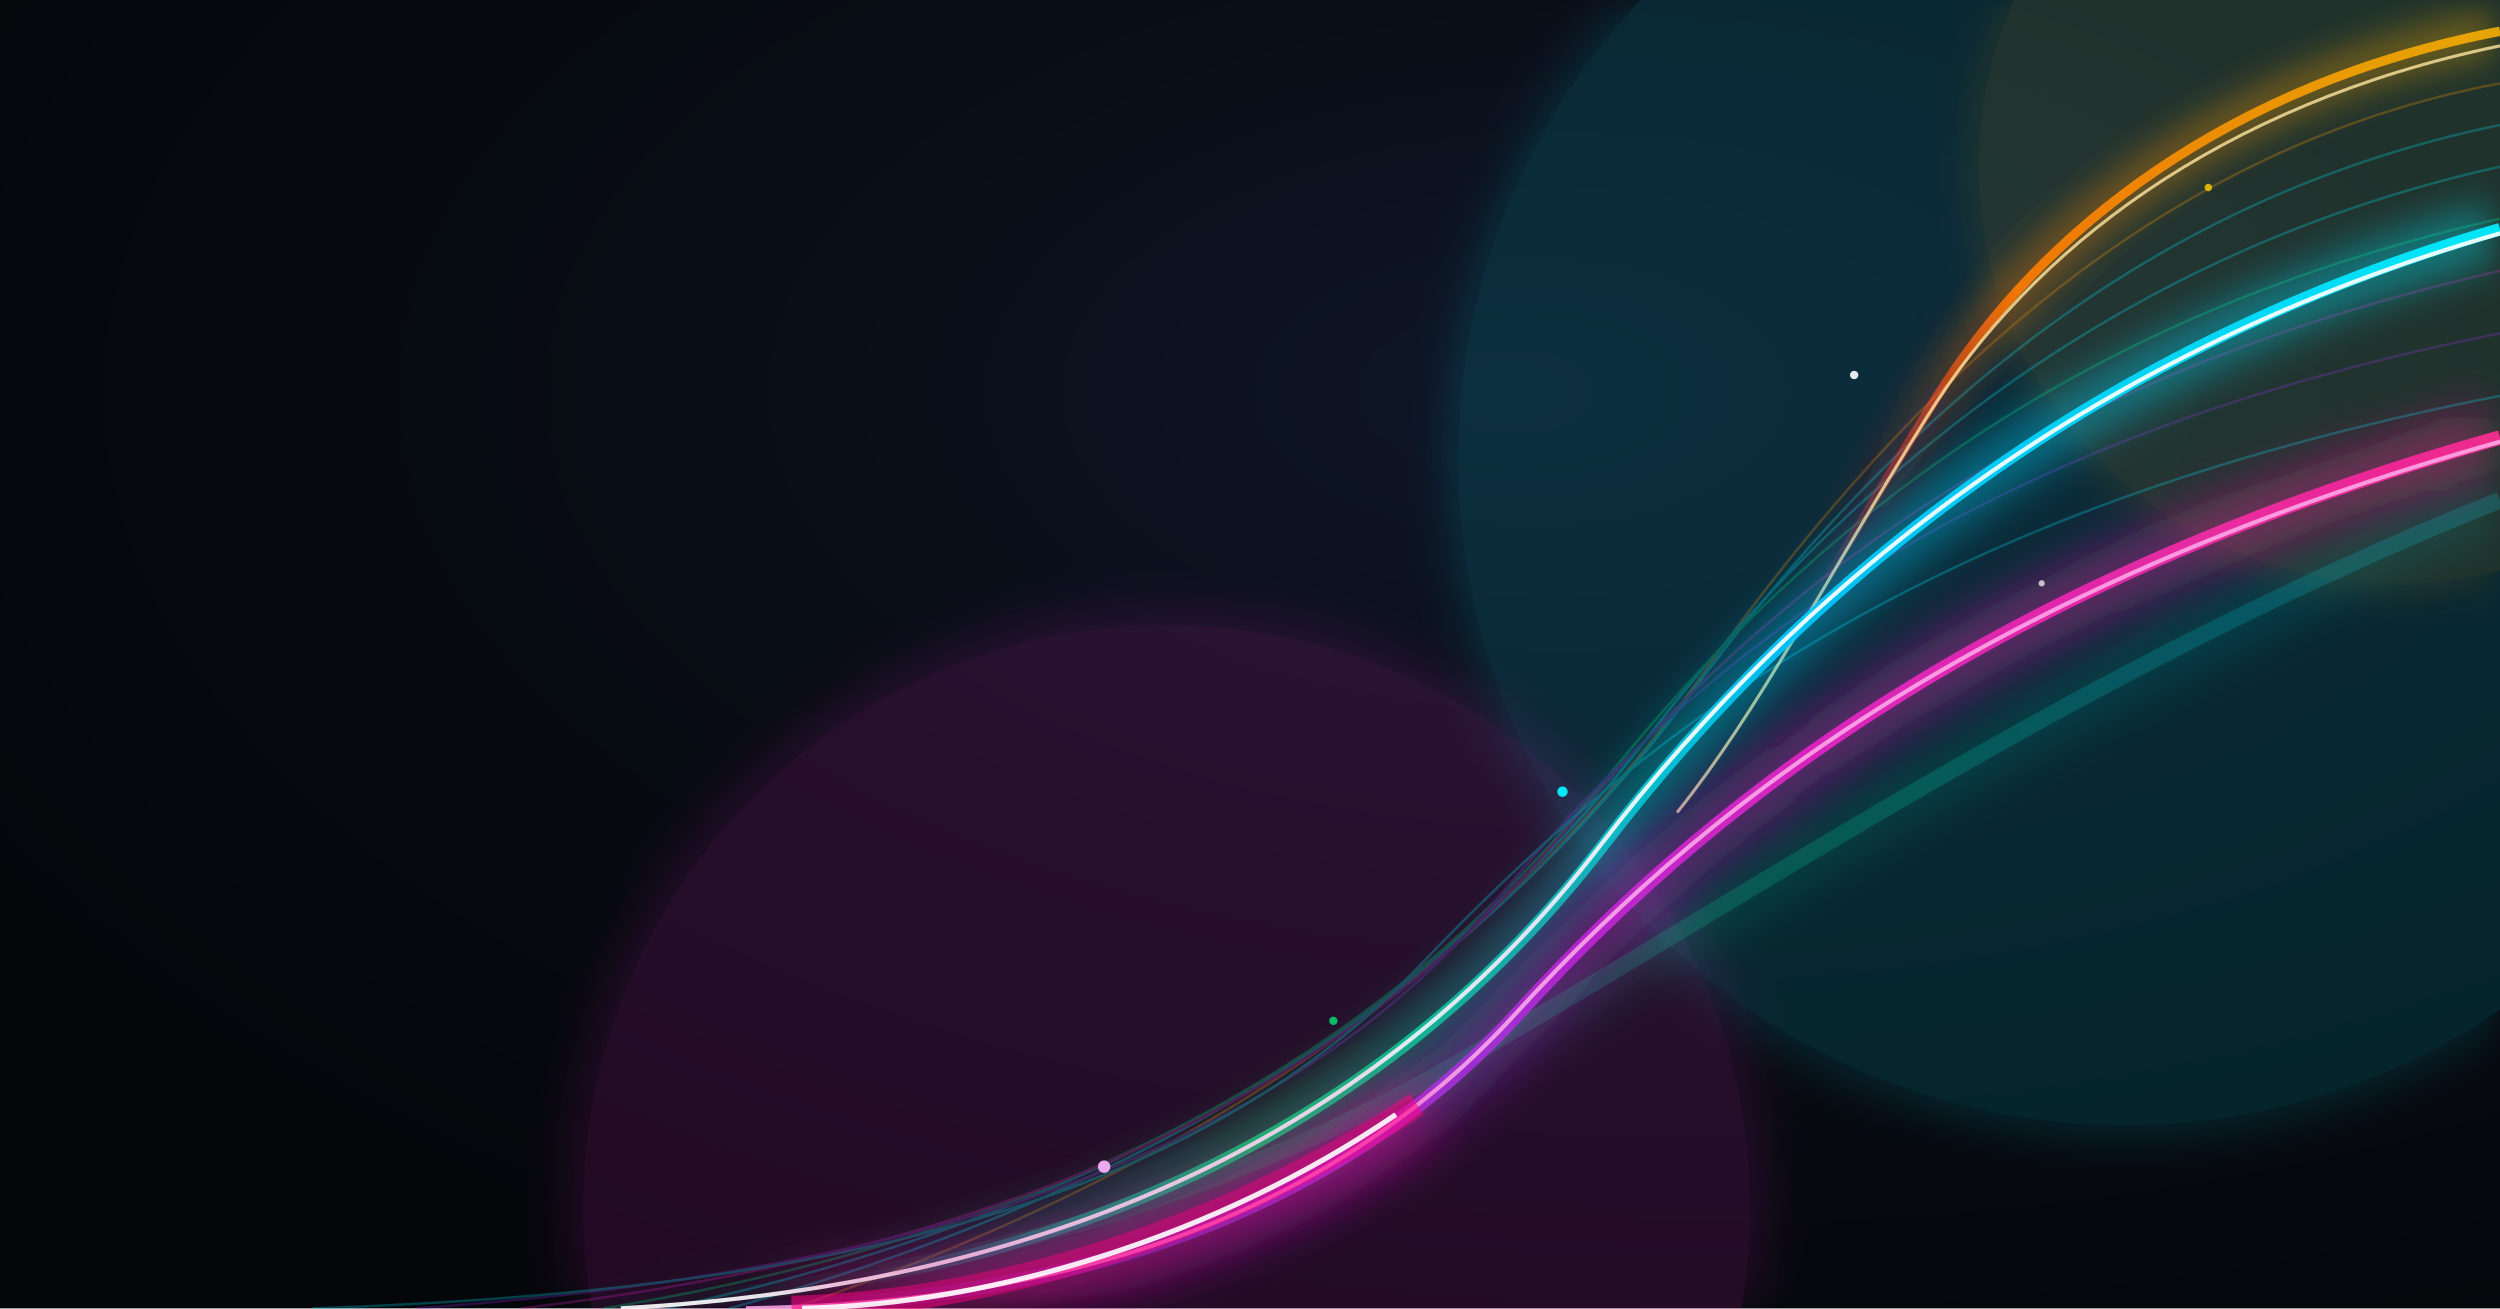
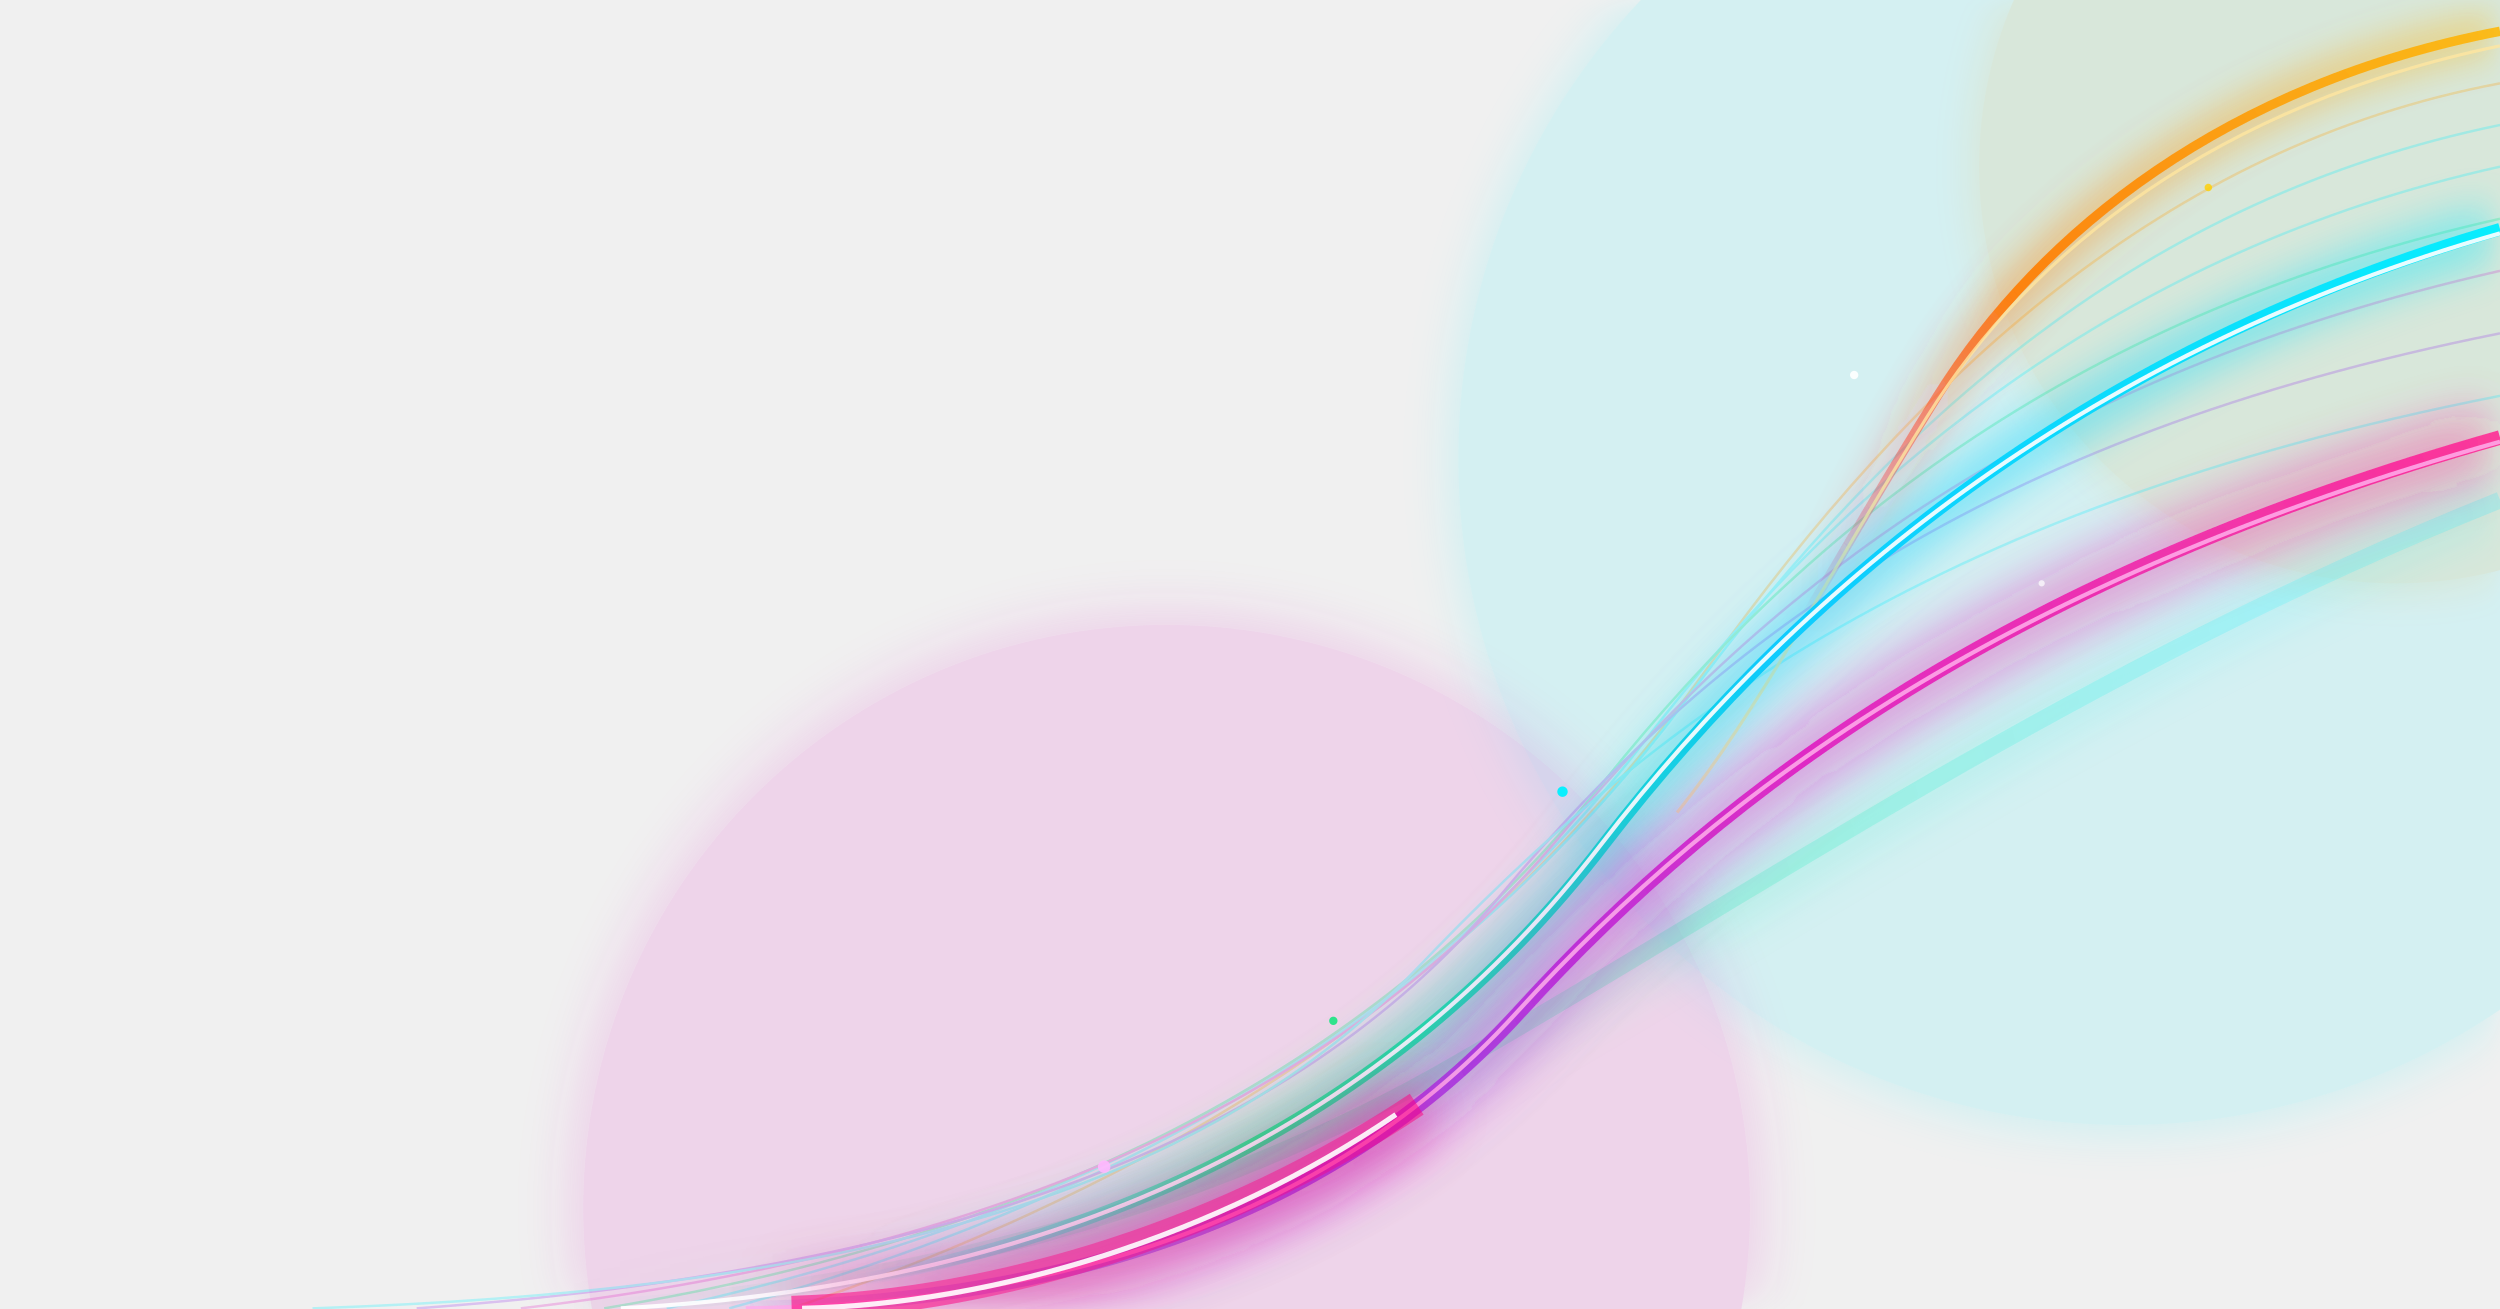
<svg xmlns="http://www.w3.org/2000/svg" width="1200" height="628" viewBox="0 0 1200 628" fill="none">
  <defs>
    <radialGradient id="bgGlow" cx="70%" cy="30%" r="80%" fx="60%" fy="30%">
      <stop offset="0%" stop-color="#0e1526" />
      <stop offset="50%" stop-color="#080c14" />
      <stop offset="100%" stop-color="#04060a" />
    </radialGradient>
    <filter id="glowCyan" x="-30%" y="-30%" width="160%" height="160%">
      <feGaussianBlur stdDeviation="12" result="blur1" />
      <feGaussianBlur stdDeviation="4" result="blur2" />
      <feMerge>
        <feMergeNode in="blur1" />
        <feMergeNode in="blur2" />
        <feMergeNode in="SourceGraphic" />
      </feMerge>
    </filter>
    <filter id="glowMagenta" x="-30%" y="-30%" width="160%" height="160%">
      <feGaussianBlur stdDeviation="14" result="blur1" />
      <feGaussianBlur stdDeviation="5" result="blur2" />
      <feMerge>
        <feMergeNode in="blur1" />
        <feMergeNode in="blur2" />
        <feMergeNode in="SourceGraphic" />
      </feMerge>
    </filter>
    <filter id="glowAmber" x="-30%" y="-30%" width="160%" height="160%">
      <feGaussianBlur stdDeviation="10" result="blur1" />
      <feGaussianBlur stdDeviation="3" result="blur2" />
      <feMerge>
        <feMergeNode in="blur1" />
        <feMergeNode in="blur2" />
        <feMergeNode in="SourceGraphic" />
      </feMerge>
    </filter>
    <linearGradient id="cyanRibbonGrad" x1="1200" y1="50" x2="400" y2="600" gradientUnits="userSpaceOnUse">
      <stop offset="0%" stop-color="#00F0FF" stop-opacity="0.95" />
      <stop offset="45%" stop-color="#00C8FF" stop-opacity="0.9" />
      <stop offset="80%" stop-color="#00E676" stop-opacity="0.75" />
      <stop offset="100%" stop-color="#00F0FF" stop-opacity="0" />
    </linearGradient>
    <linearGradient id="magentaRibbonGrad" x1="1200" y1="180" x2="350" y2="630" gradientUnits="userSpaceOnUse">
      <stop offset="0%" stop-color="#FF2E93" stop-opacity="0.9" />
      <stop offset="40%" stop-color="#E024C3" stop-opacity="0.95" />
      <stop offset="70%" stop-color="#9333EA" stop-opacity="0.85" />
      <stop offset="100%" stop-color="#4F46E5" stop-opacity="0" />
    </linearGradient>
    <linearGradient id="amberRibbonGrad" x1="1200" y1="0" x2="850" y2="280" gradientUnits="userSpaceOnUse">
      <stop offset="0%" stop-color="#FFB800" stop-opacity="0.85" />
      <stop offset="60%" stop-color="#FF7A00" stop-opacity="0.9" />
      <stop offset="100%" stop-color="#FF0055" stop-opacity="0" />
    </linearGradient>
    <linearGradient id="greenWaveGrad" x1="1100" y1="350" x2="250" y2="580" gradientUnits="userSpaceOnUse">
      <stop offset="0%" stop-color="#00F0FF" stop-opacity="0.4" />
      <stop offset="50%" stop-color="#00E676" stop-opacity="0.5" />
      <stop offset="100%" stop-color="#10B981" stop-opacity="0" />
    </linearGradient>
  </defs>
-   <rect width="1200" height="628" fill="url(#bgGlow)" />
  <circle cx="1020" cy="220" r="320" fill="#00F0FF" opacity="0.12" filter="url(#glowCyan)" />
  <circle cx="560" cy="580" r="280" fill="#E024C3" opacity="0.14" filter="url(#glowMagenta)" />
  <circle cx="1150" cy="80" r="200" fill="#FF9A00" opacity="0.10" filter="url(#glowAmber)" />
  <g opacity="0.25" stroke-width="1.2">
    <path d="M 1200,40 C 1040,70 920,180 820,320 C 720,460 580,560 380,628" stroke="#FF9A00" fill="none" />
    <path d="M 1200,60 C 1030,95 910,200 810,335 C 710,470 560,570 350,628" stroke="#00F0FF" fill="none" />
    <path d="M 1200,80 C 1020,120 890,225 790,355 C 690,485 540,580 320,628" stroke="#00F0FF" fill="none" />
    <path d="M 1200,105 C 1000,150 870,250 770,375 C 670,500 520,590 290,628" stroke="#00E676" fill="none" />
    <path d="M 1200,130 C 980,180 850,280 750,400 C 650,520 490,600 250,628" stroke="#E024C3" fill="none" />
    <path d="M 1200,160 C 950,210 820,310 720,430 C 620,550 450,610 200,628" stroke="#9333EA" fill="none" />
    <path d="M 1200,190 C 920,245 790,350 680,465 C 570,580 390,620 150,628" stroke="#00F0FF" fill="none" />
  </g>
  <path d="M 1200,15 C 1070,40 980,110 930,190 C 880,270 850,330 810,380" stroke="url(#amberRibbonGrad)" stroke-width="4.5" fill="none" filter="url(#glowAmber)" />
  <path d="M 1200,22 C 1065,50 975,120 925,200 C 875,280 845,340 805,390" stroke="#FFE6A0" stroke-width="1.5" fill="none" opacity="0.8" />
  <path d="M 1200,240 C 1000,320 840,430 700,510 C 580,580 430,620 280,628" stroke="url(#greenWaveGrad)" stroke-width="8" fill="none" opacity="0.45" filter="url(#glowCyan)" />
  <path d="M 1200,110 C 1010,165 870,275 770,405 C 670,535 520,615 300,628" stroke="url(#cyanRibbonGrad)" stroke-width="6" fill="none" filter="url(#glowCyan)" />
  <path d="M 1200,112 C 1008,167 868,276 768,406 C 668,536 518,616 298,628" stroke="#FFFFFF" stroke-width="2" fill="none" opacity="0.9" />
  <path d="M 1200,210 C 970,275 830,375 730,485 C 630,595 490,625 360,628" stroke="url(#magentaRibbonGrad)" stroke-width="7" fill="none" filter="url(#glowMagenta)" />
  <path d="M 1200,212 C 968,277 828,376 728,486 C 628,596 488,626 358,628" stroke="#FFAEEB" stroke-width="2" fill="none" opacity="0.85" />
  <path d="M 680,530 C 590,590 480,625 380,628" stroke="#FF0080" stroke-width="12" fill="none" opacity="0.6" filter="url(#glowMagenta)" />
  <path d="M 670,535 C 585,593 478,626 385,628" stroke="#FFFFFF" stroke-width="2.5" fill="none" opacity="0.9" />
  <circle cx="890" cy="180" r="2" fill="#FFFFFF" opacity="0.9" />
  <circle cx="750" cy="380" r="2.5" fill="#00F0FF" opacity="0.95" filter="url(#glowCyan)" />
  <circle cx="530" cy="560" r="3" fill="#FFB8FF" opacity="0.9" filter="url(#glowMagenta)" />
  <circle cx="1060" cy="90" r="1.8" fill="#FFD000" opacity="0.8" />
  <circle cx="980" cy="280" r="1.5" fill="#FFFFFF" opacity="0.7" />
  <circle cx="640" cy="490" r="2" fill="#00E676" opacity="0.8" />
</svg>
